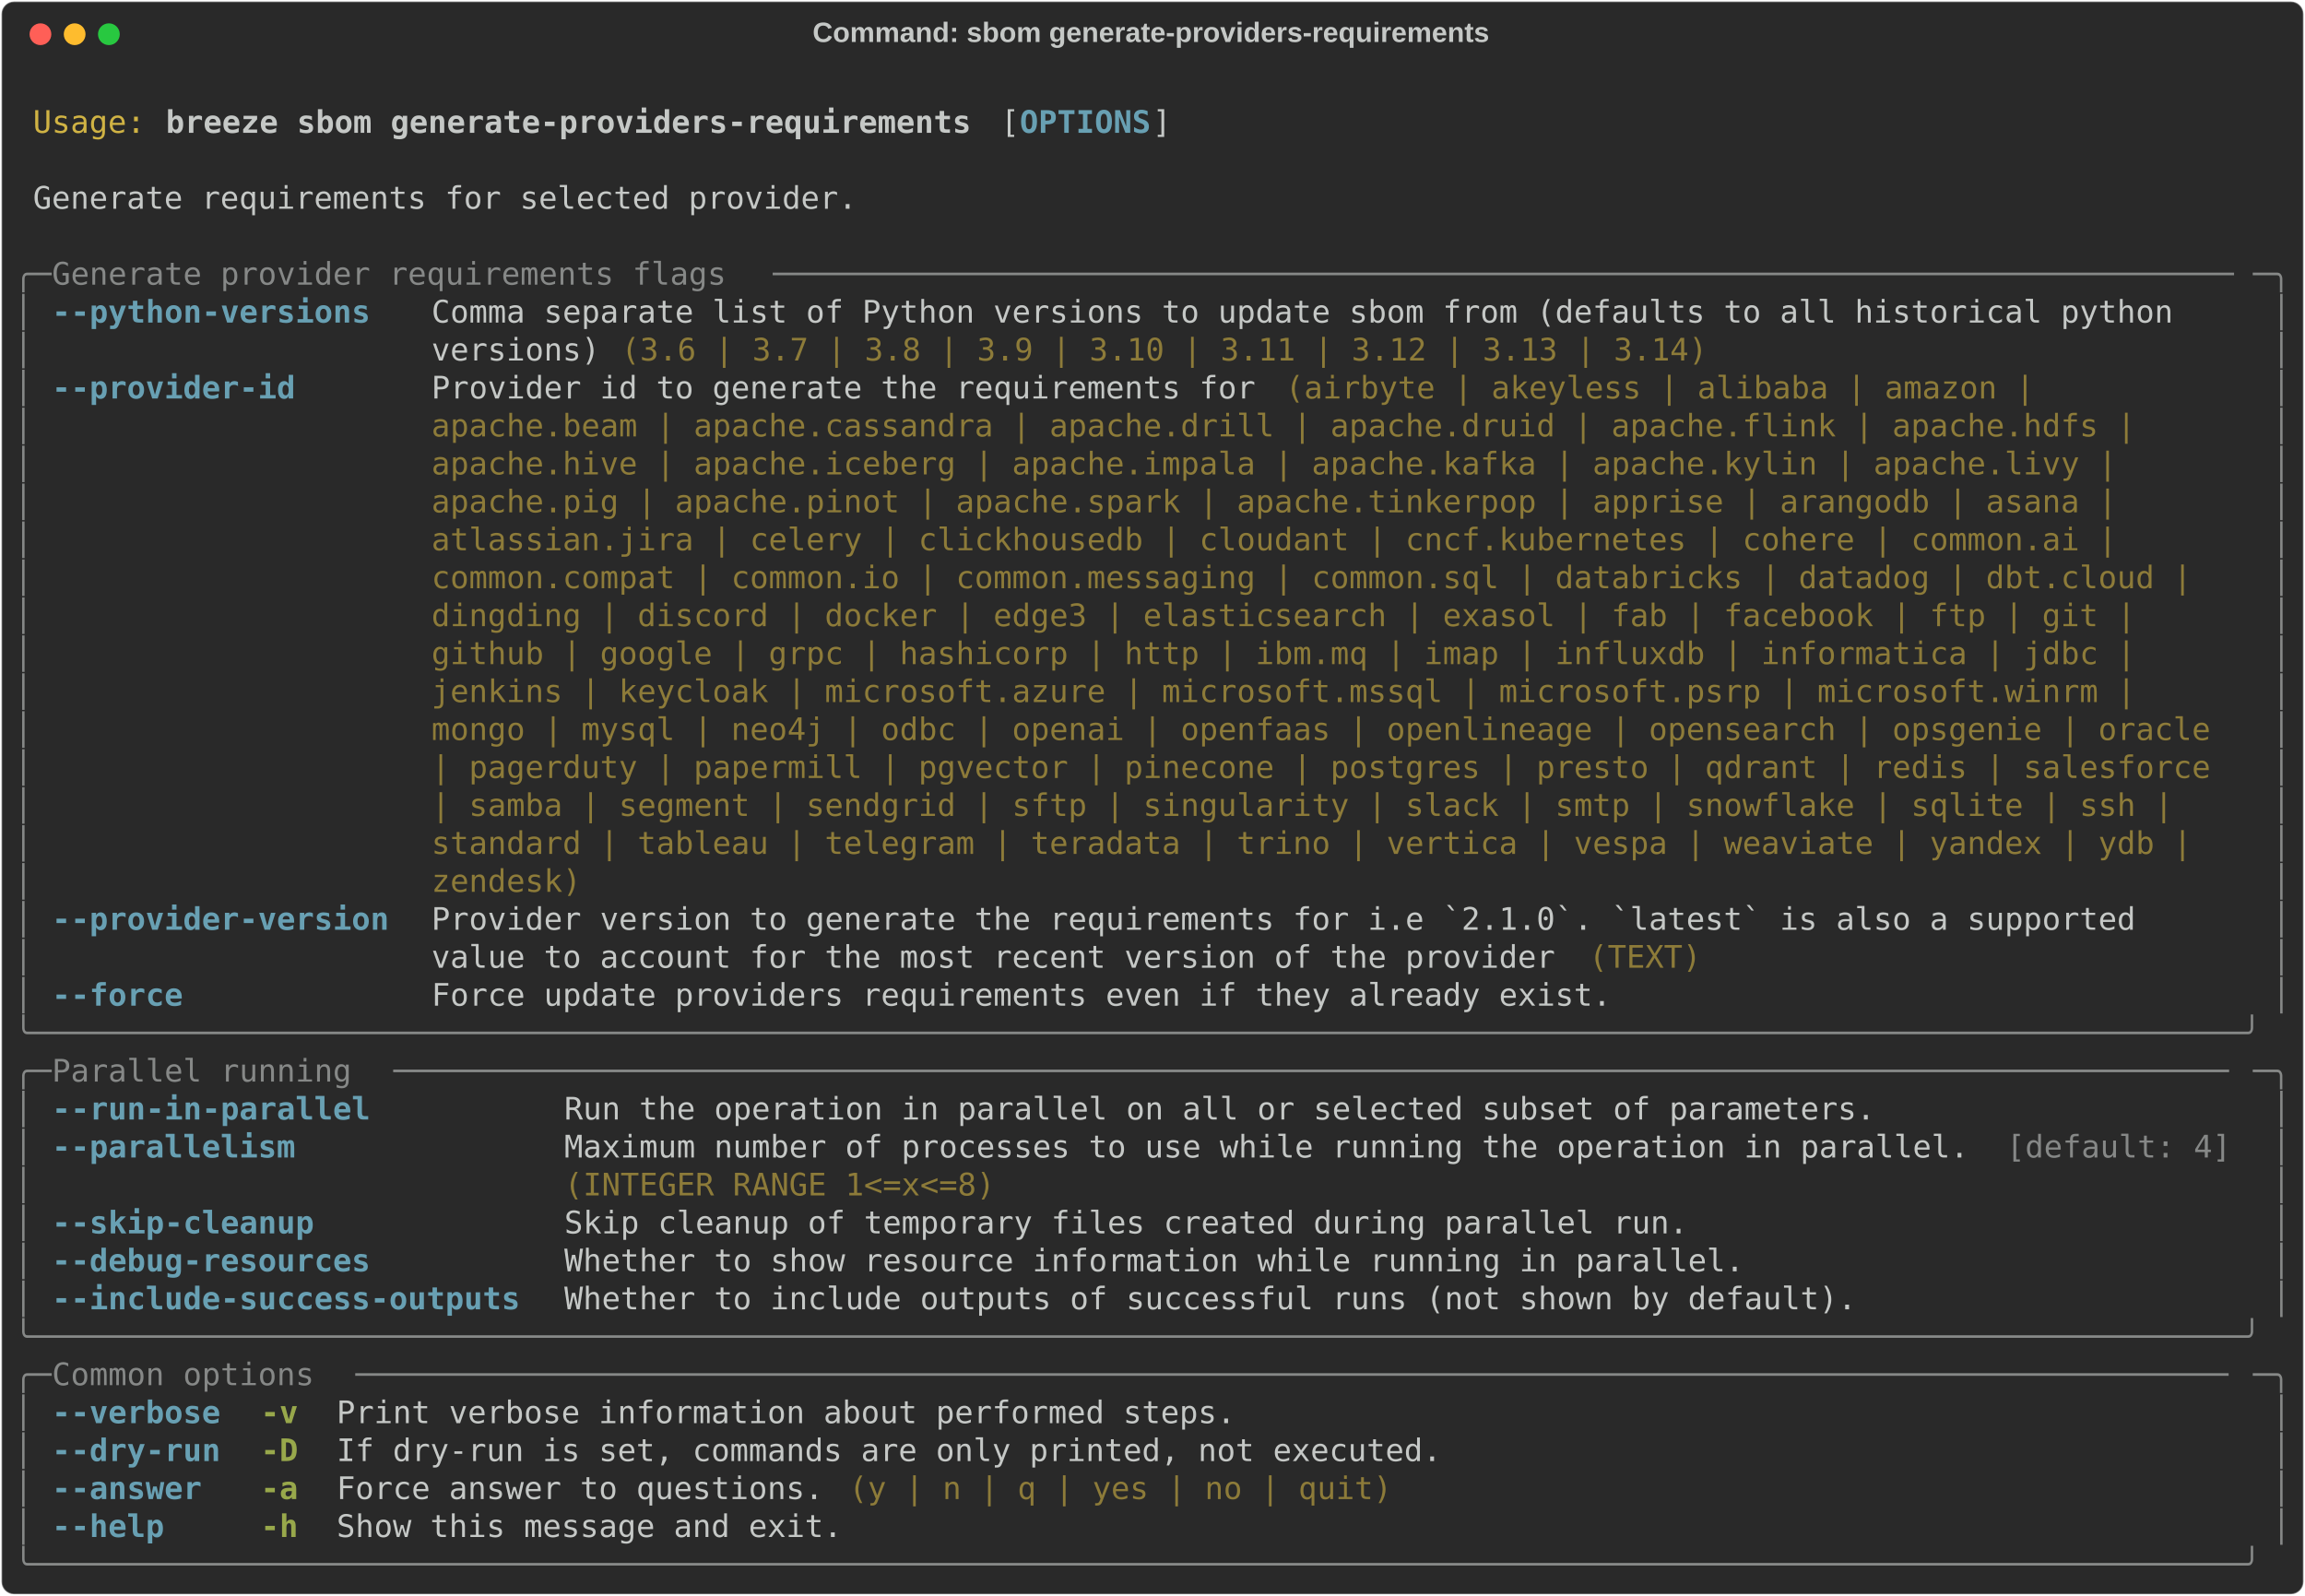
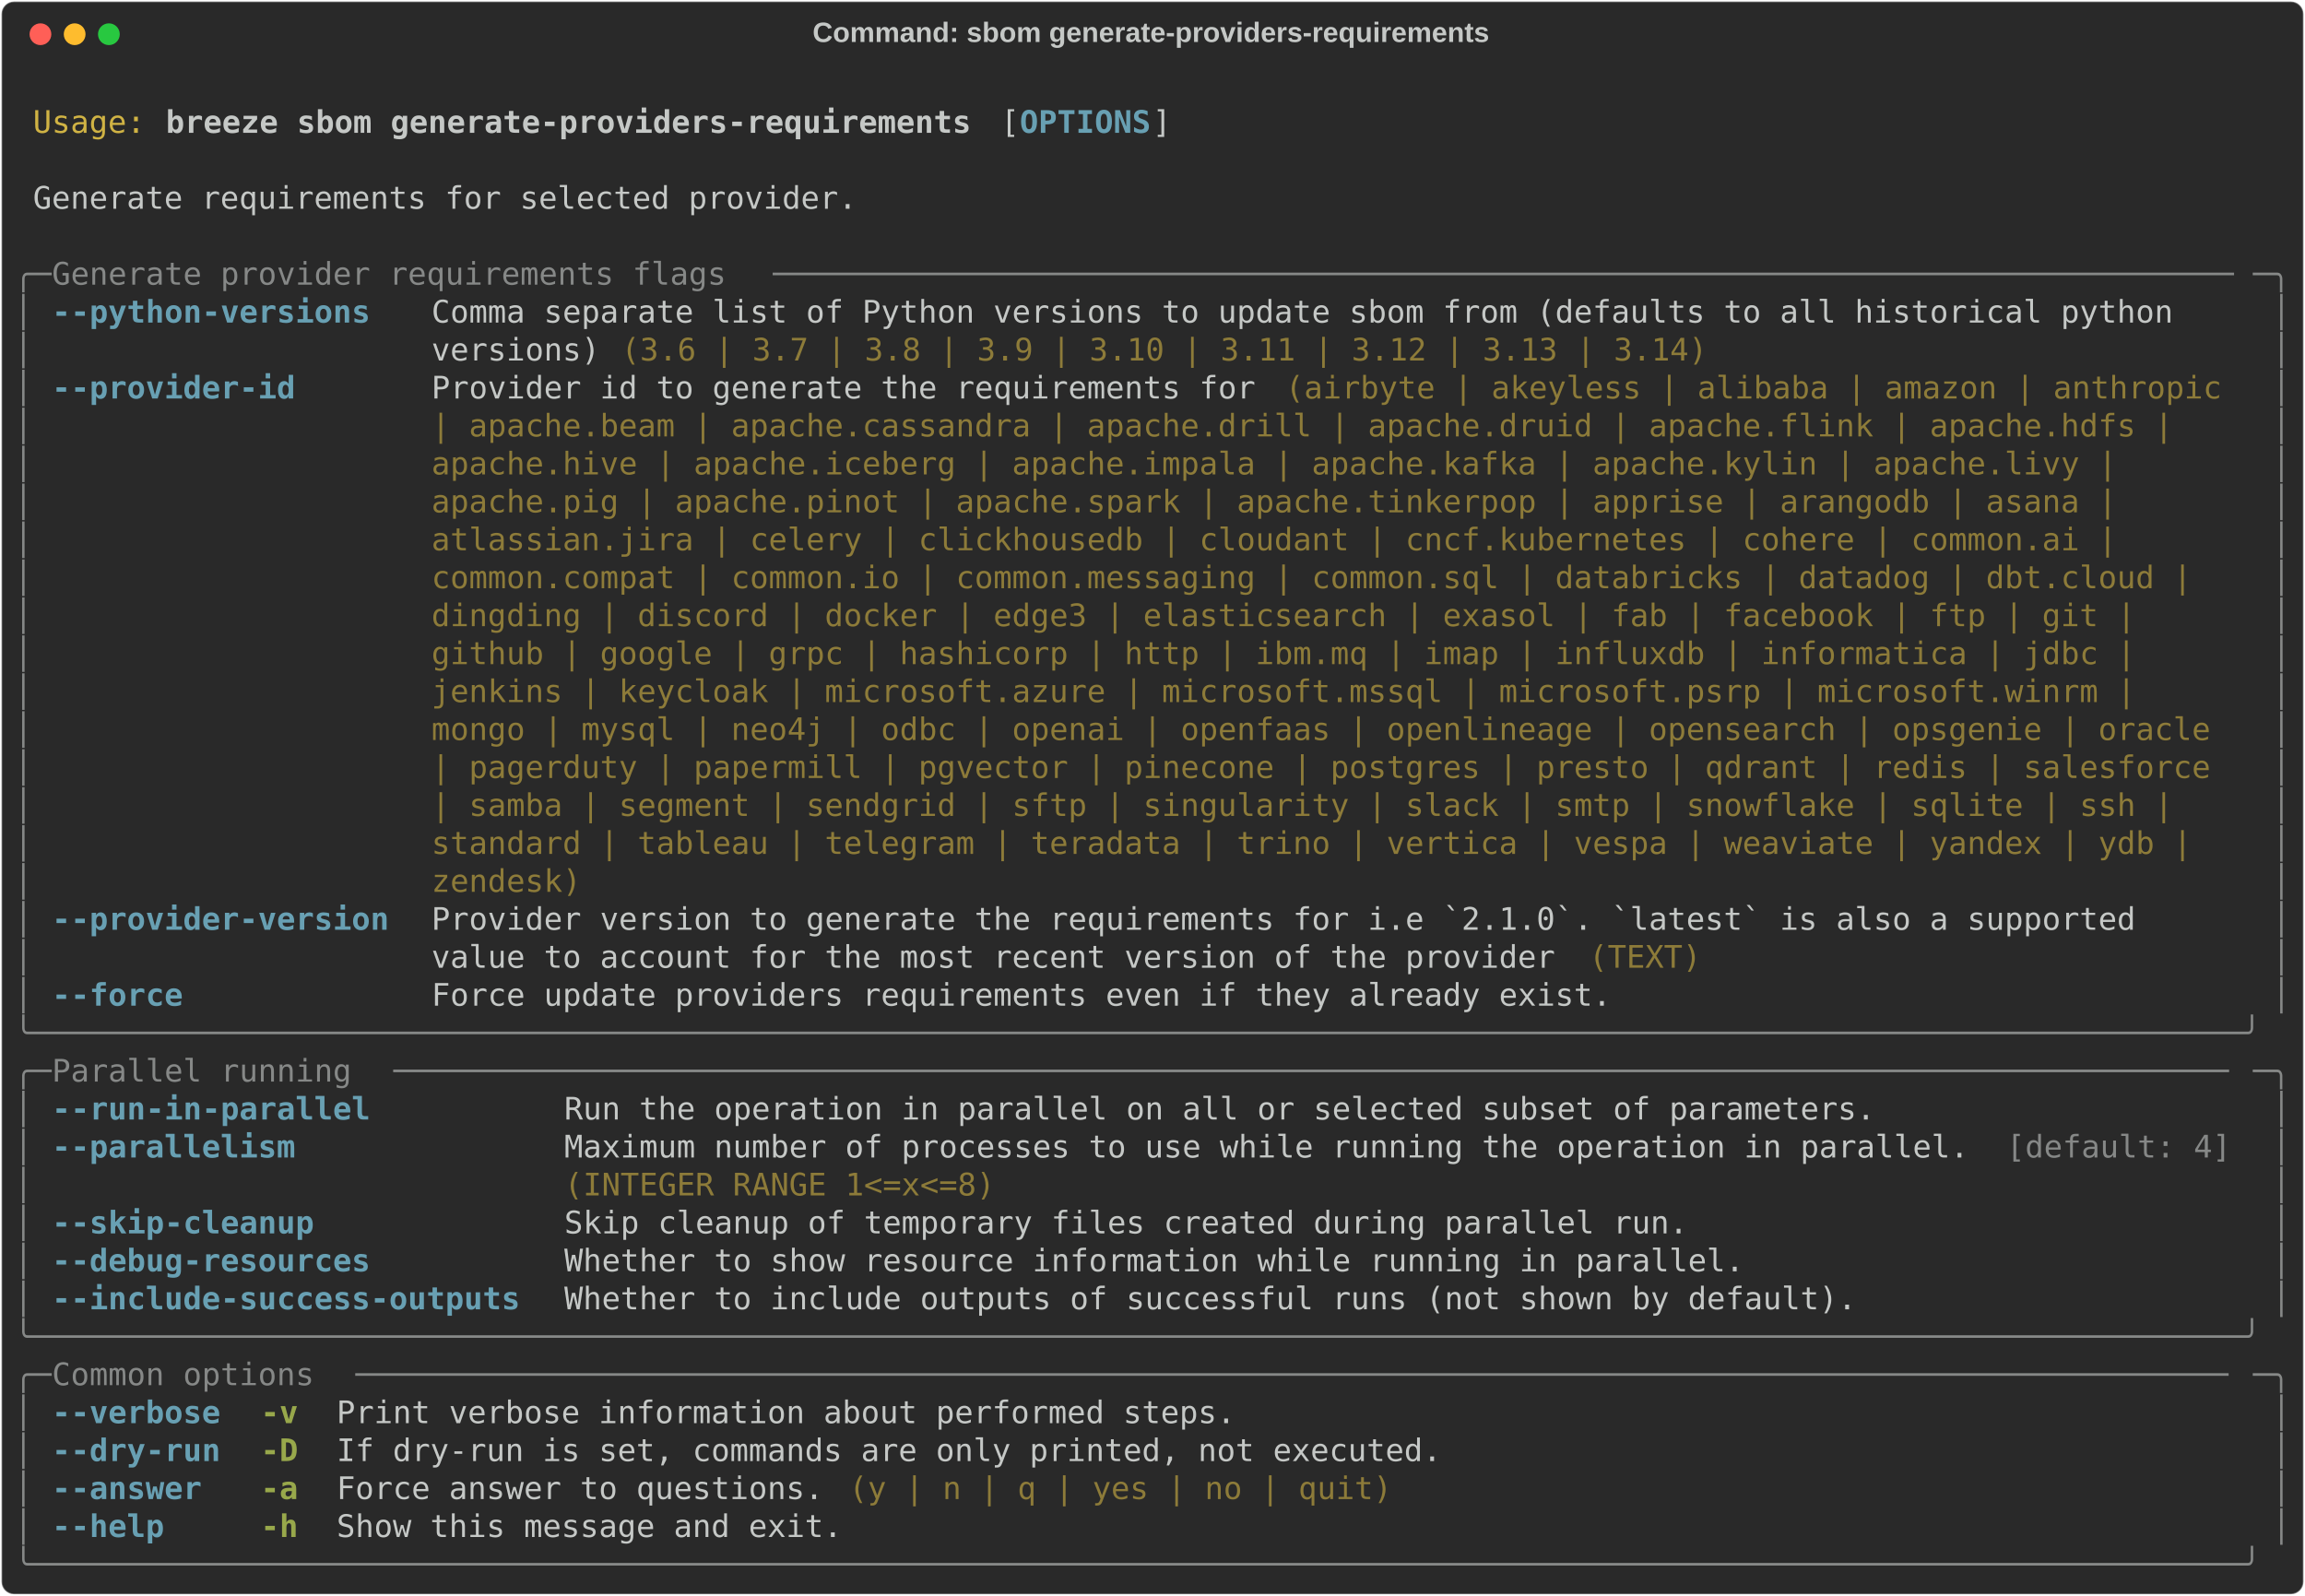
<svg xmlns="http://www.w3.org/2000/svg" class="rich-terminal" viewBox="0 0 1482 1026.0">
  <style>

    @font-face {
        font-family: "Fira Code";
        src: local("FiraCode-Regular"),
                url("https://cdnjs.cloudflare.com/ajax/libs/firacode/6.2.0/woff2/FiraCode-Regular.woff2") format("woff2"),
                url("https://cdnjs.cloudflare.com/ajax/libs/firacode/6.2.0/woff/FiraCode-Regular.woff") format("woff");
        font-style: normal;
        font-weight: 400;
    }
    @font-face {
        font-family: "Fira Code";
        src: local("FiraCode-Bold"),
                url("https://cdnjs.cloudflare.com/ajax/libs/firacode/6.2.0/woff2/FiraCode-Bold.woff2") format("woff2"),
                url("https://cdnjs.cloudflare.com/ajax/libs/firacode/6.2.0/woff/FiraCode-Bold.woff") format("woff");
        font-style: bold;
        font-weight: 700;
    }

    .breeze-sbom-generate-providers-requirements-matrix {
        font-family: Fira Code, monospace;
        font-size: 20px;
        line-height: 24.4px;
        font-variant-east-asian: full-width;
    }

    .breeze-sbom-generate-providers-requirements-title {
        font-size: 18px;
        font-weight: bold;
        font-family: arial;
    }

    .breeze-sbom-generate-providers-requirements-r1 { fill: #c5c8c6 }
.breeze-sbom-generate-providers-requirements-r2 { fill: #d0b344 }
.breeze-sbom-generate-providers-requirements-r3 { fill: #c5c8c6;font-weight: bold }
.breeze-sbom-generate-providers-requirements-r4 { fill: #68a0b3;font-weight: bold }
.breeze-sbom-generate-providers-requirements-r5 { fill: #868887 }
.breeze-sbom-generate-providers-requirements-r6 { fill: #8d7b39 }
.breeze-sbom-generate-providers-requirements-r7 { fill: #98a84b;font-weight: bold }
    </style>
  <defs>
    <clipPath id="breeze-sbom-generate-providers-requirements-clip-terminal">
      <rect x="0" y="0" width="1463.0" height="975.0" />
    </clipPath>
    <clipPath id="breeze-sbom-generate-providers-requirements-line-0">
      <rect x="0" y="1.5" width="1464" height="24.65" />
    </clipPath>
    <clipPath id="breeze-sbom-generate-providers-requirements-line-1">
      <rect x="0" y="25.9" width="1464" height="24.65" />
    </clipPath>
    <clipPath id="breeze-sbom-generate-providers-requirements-line-2">
      <rect x="0" y="50.3" width="1464" height="24.65" />
    </clipPath>
    <clipPath id="breeze-sbom-generate-providers-requirements-line-3">
      <rect x="0" y="74.7" width="1464" height="24.65" />
    </clipPath>
    <clipPath id="breeze-sbom-generate-providers-requirements-line-4">
      <rect x="0" y="99.1" width="1464" height="24.65" />
    </clipPath>
    <clipPath id="breeze-sbom-generate-providers-requirements-line-5">
      <rect x="0" y="123.5" width="1464" height="24.65" />
    </clipPath>
    <clipPath id="breeze-sbom-generate-providers-requirements-line-6">
      <rect x="0" y="147.9" width="1464" height="24.65" />
    </clipPath>
    <clipPath id="breeze-sbom-generate-providers-requirements-line-7">
      <rect x="0" y="172.3" width="1464" height="24.65" />
    </clipPath>
    <clipPath id="breeze-sbom-generate-providers-requirements-line-8">
      <rect x="0" y="196.7" width="1464" height="24.65" />
    </clipPath>
    <clipPath id="breeze-sbom-generate-providers-requirements-line-9">
      <rect x="0" y="221.1" width="1464" height="24.65" />
    </clipPath>
    <clipPath id="breeze-sbom-generate-providers-requirements-line-10">
      <rect x="0" y="245.5" width="1464" height="24.65" />
    </clipPath>
    <clipPath id="breeze-sbom-generate-providers-requirements-line-11">
      <rect x="0" y="269.9" width="1464" height="24.65" />
    </clipPath>
    <clipPath id="breeze-sbom-generate-providers-requirements-line-12">
      <rect x="0" y="294.3" width="1464" height="24.65" />
    </clipPath>
    <clipPath id="breeze-sbom-generate-providers-requirements-line-13">
      <rect x="0" y="318.7" width="1464" height="24.65" />
    </clipPath>
    <clipPath id="breeze-sbom-generate-providers-requirements-line-14">
      <rect x="0" y="343.1" width="1464" height="24.65" />
    </clipPath>
    <clipPath id="breeze-sbom-generate-providers-requirements-line-15">
      <rect x="0" y="367.5" width="1464" height="24.65" />
    </clipPath>
    <clipPath id="breeze-sbom-generate-providers-requirements-line-16">
      <rect x="0" y="391.9" width="1464" height="24.65" />
    </clipPath>
    <clipPath id="breeze-sbom-generate-providers-requirements-line-17">
      <rect x="0" y="416.3" width="1464" height="24.65" />
    </clipPath>
    <clipPath id="breeze-sbom-generate-providers-requirements-line-18">
      <rect x="0" y="440.7" width="1464" height="24.65" />
    </clipPath>
    <clipPath id="breeze-sbom-generate-providers-requirements-line-19">
      <rect x="0" y="465.1" width="1464" height="24.65" />
    </clipPath>
    <clipPath id="breeze-sbom-generate-providers-requirements-line-20">
      <rect x="0" y="489.5" width="1464" height="24.65" />
    </clipPath>
    <clipPath id="breeze-sbom-generate-providers-requirements-line-21">
      <rect x="0" y="513.9" width="1464" height="24.65" />
    </clipPath>
    <clipPath id="breeze-sbom-generate-providers-requirements-line-22">
      <rect x="0" y="538.3" width="1464" height="24.65" />
    </clipPath>
    <clipPath id="breeze-sbom-generate-providers-requirements-line-23">
      <rect x="0" y="562.7" width="1464" height="24.65" />
    </clipPath>
    <clipPath id="breeze-sbom-generate-providers-requirements-line-24">
      <rect x="0" y="587.1" width="1464" height="24.65" />
    </clipPath>
    <clipPath id="breeze-sbom-generate-providers-requirements-line-25">
      <rect x="0" y="611.5" width="1464" height="24.65" />
    </clipPath>
    <clipPath id="breeze-sbom-generate-providers-requirements-line-26">
      <rect x="0" y="635.9" width="1464" height="24.65" />
    </clipPath>
    <clipPath id="breeze-sbom-generate-providers-requirements-line-27">
      <rect x="0" y="660.3" width="1464" height="24.65" />
    </clipPath>
    <clipPath id="breeze-sbom-generate-providers-requirements-line-28">
      <rect x="0" y="684.7" width="1464" height="24.65" />
    </clipPath>
    <clipPath id="breeze-sbom-generate-providers-requirements-line-29">
      <rect x="0" y="709.1" width="1464" height="24.65" />
    </clipPath>
    <clipPath id="breeze-sbom-generate-providers-requirements-line-30">
      <rect x="0" y="733.5" width="1464" height="24.65" />
    </clipPath>
    <clipPath id="breeze-sbom-generate-providers-requirements-line-31">
      <rect x="0" y="757.9" width="1464" height="24.65" />
    </clipPath>
    <clipPath id="breeze-sbom-generate-providers-requirements-line-32">
      <rect x="0" y="782.3" width="1464" height="24.65" />
    </clipPath>
    <clipPath id="breeze-sbom-generate-providers-requirements-line-33">
      <rect x="0" y="806.7" width="1464" height="24.65" />
    </clipPath>
    <clipPath id="breeze-sbom-generate-providers-requirements-line-34">
      <rect x="0" y="831.1" width="1464" height="24.65" />
    </clipPath>
    <clipPath id="breeze-sbom-generate-providers-requirements-line-35">
      <rect x="0" y="855.5" width="1464" height="24.65" />
    </clipPath>
    <clipPath id="breeze-sbom-generate-providers-requirements-line-36">
      <rect x="0" y="879.9" width="1464" height="24.65" />
    </clipPath>
    <clipPath id="breeze-sbom-generate-providers-requirements-line-37">
      <rect x="0" y="904.3" width="1464" height="24.65" />
    </clipPath>
    <clipPath id="breeze-sbom-generate-providers-requirements-line-38">
      <rect x="0" y="928.7" width="1464" height="24.65" />
    </clipPath>
  </defs>
  <rect fill="#292929" stroke="rgba(255,255,255,0.35)" stroke-width="1" x="1" y="1" width="1480" height="1024" rx="8" />
  <text class="breeze-sbom-generate-providers-requirements-title" fill="#c5c8c6" text-anchor="middle" x="740" y="27">Command: sbom generate-providers-requirements</text>
  <g transform="translate(26,22)">
    <circle cx="0" cy="0" r="7" fill="#ff5f57" />
    <circle cx="22" cy="0" r="7" fill="#febc2e" />
    <circle cx="44" cy="0" r="7" fill="#28c840" />
  </g>
  <g transform="translate(9, 41)" clip-path="url(#breeze-sbom-generate-providers-requirements-clip-terminal)">
    <g class="breeze-sbom-generate-providers-requirements-matrix">
      <text class="breeze-sbom-generate-providers-requirements-r1" x="1464" y="20" textLength="12.2" clip-path="url(#breeze-sbom-generate-providers-requirements-line-0)">
</text>
      <text class="breeze-sbom-generate-providers-requirements-r2" x="12.2" y="44.4" textLength="73.2" clip-path="url(#breeze-sbom-generate-providers-requirements-line-1)">Usage:</text>
      <text class="breeze-sbom-generate-providers-requirements-r3" x="97.6" y="44.4" textLength="524.6" clip-path="url(#breeze-sbom-generate-providers-requirements-line-1)">breeze sbom generate-providers-requirements</text>
      <text class="breeze-sbom-generate-providers-requirements-r1" x="634.4" y="44.4" textLength="12.2" clip-path="url(#breeze-sbom-generate-providers-requirements-line-1)">[</text>
      <text class="breeze-sbom-generate-providers-requirements-r4" x="646.6" y="44.4" textLength="85.4" clip-path="url(#breeze-sbom-generate-providers-requirements-line-1)">OPTIONS</text>
      <text class="breeze-sbom-generate-providers-requirements-r1" x="732" y="44.4" textLength="12.2" clip-path="url(#breeze-sbom-generate-providers-requirements-line-1)">]</text>
      <text class="breeze-sbom-generate-providers-requirements-r1" x="1464" y="44.4" textLength="12.2" clip-path="url(#breeze-sbom-generate-providers-requirements-line-1)">
</text>
      <text class="breeze-sbom-generate-providers-requirements-r1" x="1464" y="68.8" textLength="12.2" clip-path="url(#breeze-sbom-generate-providers-requirements-line-2)">
</text>
      <text class="breeze-sbom-generate-providers-requirements-r1" x="12.2" y="93.2" textLength="536.8" clip-path="url(#breeze-sbom-generate-providers-requirements-line-3)">Generate requirements for selected provider.</text>
      <text class="breeze-sbom-generate-providers-requirements-r1" x="1464" y="93.2" textLength="12.2" clip-path="url(#breeze-sbom-generate-providers-requirements-line-3)">
</text>
      <text class="breeze-sbom-generate-providers-requirements-r1" x="1464" y="117.6" textLength="12.2" clip-path="url(#breeze-sbom-generate-providers-requirements-line-4)">
</text>
      <text class="breeze-sbom-generate-providers-requirements-r5" x="0" y="142" textLength="24.4" clip-path="url(#breeze-sbom-generate-providers-requirements-line-5)">╭─</text>
      <text class="breeze-sbom-generate-providers-requirements-r5" x="24.4" y="142" textLength="463.6" clip-path="url(#breeze-sbom-generate-providers-requirements-line-5)"> Generate provider requirements flags </text>
      <text class="breeze-sbom-generate-providers-requirements-r5" x="488" y="142" textLength="951.6" clip-path="url(#breeze-sbom-generate-providers-requirements-line-5)">──────────────────────────────────────────────────────────────────────────────</text>
      <text class="breeze-sbom-generate-providers-requirements-r5" x="1439.6" y="142" textLength="24.4" clip-path="url(#breeze-sbom-generate-providers-requirements-line-5)">─╮</text>
      <text class="breeze-sbom-generate-providers-requirements-r1" x="1464" y="142" textLength="12.2" clip-path="url(#breeze-sbom-generate-providers-requirements-line-5)">
</text>
      <text class="breeze-sbom-generate-providers-requirements-r5" x="0" y="166.4" textLength="12.2" clip-path="url(#breeze-sbom-generate-providers-requirements-line-6)">│</text>
      <text class="breeze-sbom-generate-providers-requirements-r4" x="24.4" y="166.4" textLength="219.6" clip-path="url(#breeze-sbom-generate-providers-requirements-line-6)">--python-versions </text>
      <text class="breeze-sbom-generate-providers-requirements-r1" x="268.4" y="166.4" textLength="1171.2" clip-path="url(#breeze-sbom-generate-providers-requirements-line-6)">Comma separate list of Python versions to update sbom from (defaults to all historical python   </text>
      <text class="breeze-sbom-generate-providers-requirements-r5" x="1451.8" y="166.4" textLength="12.2" clip-path="url(#breeze-sbom-generate-providers-requirements-line-6)">│</text>
      <text class="breeze-sbom-generate-providers-requirements-r1" x="1464" y="166.4" textLength="12.2" clip-path="url(#breeze-sbom-generate-providers-requirements-line-6)">
</text>
      <text class="breeze-sbom-generate-providers-requirements-r5" x="0" y="190.8" textLength="12.2" clip-path="url(#breeze-sbom-generate-providers-requirements-line-7)">│</text>
      <text class="breeze-sbom-generate-providers-requirements-r1" x="268.4" y="190.8" textLength="122" clip-path="url(#breeze-sbom-generate-providers-requirements-line-7)">versions) </text>
      <text class="breeze-sbom-generate-providers-requirements-r6" x="390.4" y="190.8" textLength="707.6" clip-path="url(#breeze-sbom-generate-providers-requirements-line-7)">(3.6 | 3.7 | 3.8 | 3.9 | 3.10 | 3.11 | 3.12 | 3.13 | 3.14)</text>
      <text class="breeze-sbom-generate-providers-requirements-r5" x="1451.8" y="190.8" textLength="12.2" clip-path="url(#breeze-sbom-generate-providers-requirements-line-7)">│</text>
      <text class="breeze-sbom-generate-providers-requirements-r1" x="1464" y="190.8" textLength="12.2" clip-path="url(#breeze-sbom-generate-providers-requirements-line-7)">
</text>
      <text class="breeze-sbom-generate-providers-requirements-r5" x="0" y="215.2" textLength="12.2" clip-path="url(#breeze-sbom-generate-providers-requirements-line-8)">│</text>
      <text class="breeze-sbom-generate-providers-requirements-r4" x="24.4" y="215.2" textLength="219.6" clip-path="url(#breeze-sbom-generate-providers-requirements-line-8)">--provider-id     </text>
      <text class="breeze-sbom-generate-providers-requirements-r1" x="268.4" y="215.2" textLength="549" clip-path="url(#breeze-sbom-generate-providers-requirements-line-8)">Provider id to generate the requirements for </text>
-       <text class="breeze-sbom-generate-providers-requirements-r6" x="817.4" y="215.2" textLength="500.2" clip-path="url(#breeze-sbom-generate-providers-requirements-line-8)">(airbyte | akeyless | alibaba | amazon | </text>
+       <text class="breeze-sbom-generate-providers-requirements-r6" x="817.4" y="215.2" textLength="622.2" clip-path="url(#breeze-sbom-generate-providers-requirements-line-8)">(airbyte | akeyless | alibaba | amazon | anthropic </text>
      <text class="breeze-sbom-generate-providers-requirements-r5" x="1451.8" y="215.2" textLength="12.2" clip-path="url(#breeze-sbom-generate-providers-requirements-line-8)">│</text>
      <text class="breeze-sbom-generate-providers-requirements-r1" x="1464" y="215.2" textLength="12.2" clip-path="url(#breeze-sbom-generate-providers-requirements-line-8)">
</text>
      <text class="breeze-sbom-generate-providers-requirements-r5" x="0" y="239.6" textLength="12.2" clip-path="url(#breeze-sbom-generate-providers-requirements-line-9)">│</text>
-       <text class="breeze-sbom-generate-providers-requirements-r6" x="268.4" y="239.6" textLength="1122.4" clip-path="url(#breeze-sbom-generate-providers-requirements-line-9)">apache.beam | apache.cassandra | apache.drill | apache.druid | apache.flink | apache.hdfs | </text>
+       <text class="breeze-sbom-generate-providers-requirements-r6" x="268.4" y="239.6" textLength="1146.8" clip-path="url(#breeze-sbom-generate-providers-requirements-line-9)">| apache.beam | apache.cassandra | apache.drill | apache.druid | apache.flink | apache.hdfs | </text>
      <text class="breeze-sbom-generate-providers-requirements-r5" x="1451.8" y="239.6" textLength="12.2" clip-path="url(#breeze-sbom-generate-providers-requirements-line-9)">│</text>
      <text class="breeze-sbom-generate-providers-requirements-r1" x="1464" y="239.6" textLength="12.2" clip-path="url(#breeze-sbom-generate-providers-requirements-line-9)">
</text>
      <text class="breeze-sbom-generate-providers-requirements-r5" x="0" y="264" textLength="12.2" clip-path="url(#breeze-sbom-generate-providers-requirements-line-10)">│</text>
      <text class="breeze-sbom-generate-providers-requirements-r6" x="268.4" y="264" textLength="1110.2" clip-path="url(#breeze-sbom-generate-providers-requirements-line-10)">apache.hive | apache.iceberg | apache.impala | apache.kafka | apache.kylin | apache.livy | </text>
      <text class="breeze-sbom-generate-providers-requirements-r5" x="1451.8" y="264" textLength="12.2" clip-path="url(#breeze-sbom-generate-providers-requirements-line-10)">│</text>
      <text class="breeze-sbom-generate-providers-requirements-r1" x="1464" y="264" textLength="12.2" clip-path="url(#breeze-sbom-generate-providers-requirements-line-10)">
</text>
      <text class="breeze-sbom-generate-providers-requirements-r5" x="0" y="288.4" textLength="12.2" clip-path="url(#breeze-sbom-generate-providers-requirements-line-11)">│</text>
      <text class="breeze-sbom-generate-providers-requirements-r6" x="268.4" y="288.4" textLength="1110.2" clip-path="url(#breeze-sbom-generate-providers-requirements-line-11)">apache.pig | apache.pinot | apache.spark | apache.tinkerpop | apprise | arangodb | asana | </text>
      <text class="breeze-sbom-generate-providers-requirements-r5" x="1451.8" y="288.4" textLength="12.2" clip-path="url(#breeze-sbom-generate-providers-requirements-line-11)">│</text>
      <text class="breeze-sbom-generate-providers-requirements-r1" x="1464" y="288.4" textLength="12.2" clip-path="url(#breeze-sbom-generate-providers-requirements-line-11)">
</text>
      <text class="breeze-sbom-generate-providers-requirements-r5" x="0" y="312.8" textLength="12.2" clip-path="url(#breeze-sbom-generate-providers-requirements-line-12)">│</text>
      <text class="breeze-sbom-generate-providers-requirements-r6" x="268.4" y="312.8" textLength="1110.2" clip-path="url(#breeze-sbom-generate-providers-requirements-line-12)">atlassian.jira | celery | clickhousedb | cloudant | cncf.kubernetes | cohere | common.ai | </text>
      <text class="breeze-sbom-generate-providers-requirements-r5" x="1451.8" y="312.8" textLength="12.2" clip-path="url(#breeze-sbom-generate-providers-requirements-line-12)">│</text>
      <text class="breeze-sbom-generate-providers-requirements-r1" x="1464" y="312.8" textLength="12.2" clip-path="url(#breeze-sbom-generate-providers-requirements-line-12)">
</text>
      <text class="breeze-sbom-generate-providers-requirements-r5" x="0" y="337.2" textLength="12.2" clip-path="url(#breeze-sbom-generate-providers-requirements-line-13)">│</text>
      <text class="breeze-sbom-generate-providers-requirements-r6" x="268.4" y="337.2" textLength="1159" clip-path="url(#breeze-sbom-generate-providers-requirements-line-13)">common.compat | common.io | common.messaging | common.sql | databricks | datadog | dbt.cloud | </text>
      <text class="breeze-sbom-generate-providers-requirements-r5" x="1451.8" y="337.2" textLength="12.2" clip-path="url(#breeze-sbom-generate-providers-requirements-line-13)">│</text>
      <text class="breeze-sbom-generate-providers-requirements-r1" x="1464" y="337.2" textLength="12.2" clip-path="url(#breeze-sbom-generate-providers-requirements-line-13)">
</text>
      <text class="breeze-sbom-generate-providers-requirements-r5" x="0" y="361.6" textLength="12.2" clip-path="url(#breeze-sbom-generate-providers-requirements-line-14)">│</text>
      <text class="breeze-sbom-generate-providers-requirements-r6" x="268.4" y="361.6" textLength="1122.4" clip-path="url(#breeze-sbom-generate-providers-requirements-line-14)">dingding | discord | docker | edge3 | elasticsearch | exasol | fab | facebook | ftp | git | </text>
      <text class="breeze-sbom-generate-providers-requirements-r5" x="1451.8" y="361.6" textLength="12.2" clip-path="url(#breeze-sbom-generate-providers-requirements-line-14)">│</text>
      <text class="breeze-sbom-generate-providers-requirements-r1" x="1464" y="361.6" textLength="12.2" clip-path="url(#breeze-sbom-generate-providers-requirements-line-14)">
</text>
      <text class="breeze-sbom-generate-providers-requirements-r5" x="0" y="386" textLength="12.2" clip-path="url(#breeze-sbom-generate-providers-requirements-line-15)">│</text>
      <text class="breeze-sbom-generate-providers-requirements-r6" x="268.4" y="386" textLength="1122.4" clip-path="url(#breeze-sbom-generate-providers-requirements-line-15)">github | google | grpc | hashicorp | http | ibm.mq | imap | influxdb | informatica | jdbc | </text>
      <text class="breeze-sbom-generate-providers-requirements-r5" x="1451.8" y="386" textLength="12.2" clip-path="url(#breeze-sbom-generate-providers-requirements-line-15)">│</text>
      <text class="breeze-sbom-generate-providers-requirements-r1" x="1464" y="386" textLength="12.2" clip-path="url(#breeze-sbom-generate-providers-requirements-line-15)">
</text>
      <text class="breeze-sbom-generate-providers-requirements-r5" x="0" y="410.4" textLength="12.2" clip-path="url(#breeze-sbom-generate-providers-requirements-line-16)">│</text>
      <text class="breeze-sbom-generate-providers-requirements-r6" x="268.4" y="410.4" textLength="1122.4" clip-path="url(#breeze-sbom-generate-providers-requirements-line-16)">jenkins | keycloak | microsoft.azure | microsoft.mssql | microsoft.psrp | microsoft.winrm | </text>
      <text class="breeze-sbom-generate-providers-requirements-r5" x="1451.8" y="410.4" textLength="12.2" clip-path="url(#breeze-sbom-generate-providers-requirements-line-16)">│</text>
      <text class="breeze-sbom-generate-providers-requirements-r1" x="1464" y="410.4" textLength="12.2" clip-path="url(#breeze-sbom-generate-providers-requirements-line-16)">
</text>
      <text class="breeze-sbom-generate-providers-requirements-r5" x="0" y="434.8" textLength="12.2" clip-path="url(#breeze-sbom-generate-providers-requirements-line-17)">│</text>
      <text class="breeze-sbom-generate-providers-requirements-r6" x="268.4" y="434.8" textLength="1171.2" clip-path="url(#breeze-sbom-generate-providers-requirements-line-17)">mongo | mysql | neo4j | odbc | openai | openfaas | openlineage | opensearch | opsgenie | oracle </text>
      <text class="breeze-sbom-generate-providers-requirements-r5" x="1451.8" y="434.8" textLength="12.2" clip-path="url(#breeze-sbom-generate-providers-requirements-line-17)">│</text>
      <text class="breeze-sbom-generate-providers-requirements-r1" x="1464" y="434.8" textLength="12.2" clip-path="url(#breeze-sbom-generate-providers-requirements-line-17)">
</text>
      <text class="breeze-sbom-generate-providers-requirements-r5" x="0" y="459.2" textLength="12.2" clip-path="url(#breeze-sbom-generate-providers-requirements-line-18)">│</text>
      <text class="breeze-sbom-generate-providers-requirements-r6" x="268.4" y="459.2" textLength="1171.2" clip-path="url(#breeze-sbom-generate-providers-requirements-line-18)">| pagerduty | papermill | pgvector | pinecone | postgres | presto | qdrant | redis | salesforce </text>
      <text class="breeze-sbom-generate-providers-requirements-r5" x="1451.8" y="459.2" textLength="12.2" clip-path="url(#breeze-sbom-generate-providers-requirements-line-18)">│</text>
      <text class="breeze-sbom-generate-providers-requirements-r1" x="1464" y="459.2" textLength="12.2" clip-path="url(#breeze-sbom-generate-providers-requirements-line-18)">
</text>
      <text class="breeze-sbom-generate-providers-requirements-r5" x="0" y="483.6" textLength="12.2" clip-path="url(#breeze-sbom-generate-providers-requirements-line-19)">│</text>
      <text class="breeze-sbom-generate-providers-requirements-r6" x="268.4" y="483.6" textLength="1146.8" clip-path="url(#breeze-sbom-generate-providers-requirements-line-19)">| samba | segment | sendgrid | sftp | singularity | slack | smtp | snowflake | sqlite | ssh | </text>
      <text class="breeze-sbom-generate-providers-requirements-r5" x="1451.8" y="483.6" textLength="12.2" clip-path="url(#breeze-sbom-generate-providers-requirements-line-19)">│</text>
      <text class="breeze-sbom-generate-providers-requirements-r1" x="1464" y="483.6" textLength="12.2" clip-path="url(#breeze-sbom-generate-providers-requirements-line-19)">
</text>
      <text class="breeze-sbom-generate-providers-requirements-r5" x="0" y="508" textLength="12.2" clip-path="url(#breeze-sbom-generate-providers-requirements-line-20)">│</text>
      <text class="breeze-sbom-generate-providers-requirements-r6" x="268.4" y="508" textLength="1159" clip-path="url(#breeze-sbom-generate-providers-requirements-line-20)">standard | tableau | telegram | teradata | trino | vertica | vespa | weaviate | yandex | ydb | </text>
      <text class="breeze-sbom-generate-providers-requirements-r5" x="1451.8" y="508" textLength="12.2" clip-path="url(#breeze-sbom-generate-providers-requirements-line-20)">│</text>
      <text class="breeze-sbom-generate-providers-requirements-r1" x="1464" y="508" textLength="12.2" clip-path="url(#breeze-sbom-generate-providers-requirements-line-20)">
</text>
      <text class="breeze-sbom-generate-providers-requirements-r5" x="0" y="532.4" textLength="12.2" clip-path="url(#breeze-sbom-generate-providers-requirements-line-21)">│</text>
      <text class="breeze-sbom-generate-providers-requirements-r6" x="268.4" y="532.4" textLength="97.6" clip-path="url(#breeze-sbom-generate-providers-requirements-line-21)">zendesk)</text>
      <text class="breeze-sbom-generate-providers-requirements-r5" x="1451.8" y="532.4" textLength="12.2" clip-path="url(#breeze-sbom-generate-providers-requirements-line-21)">│</text>
      <text class="breeze-sbom-generate-providers-requirements-r1" x="1464" y="532.4" textLength="12.2" clip-path="url(#breeze-sbom-generate-providers-requirements-line-21)">
</text>
      <text class="breeze-sbom-generate-providers-requirements-r5" x="0" y="556.8" textLength="12.2" clip-path="url(#breeze-sbom-generate-providers-requirements-line-22)">│</text>
      <text class="breeze-sbom-generate-providers-requirements-r4" x="24.4" y="556.8" textLength="219.6" clip-path="url(#breeze-sbom-generate-providers-requirements-line-22)">--provider-version</text>
      <text class="breeze-sbom-generate-providers-requirements-r1" x="268.4" y="556.8" textLength="1171.2" clip-path="url(#breeze-sbom-generate-providers-requirements-line-22)">Provider version to generate the requirements for i.e `2.1.0`. `latest` is also a supported     </text>
      <text class="breeze-sbom-generate-providers-requirements-r5" x="1451.8" y="556.8" textLength="12.2" clip-path="url(#breeze-sbom-generate-providers-requirements-line-22)">│</text>
      <text class="breeze-sbom-generate-providers-requirements-r1" x="1464" y="556.8" textLength="12.2" clip-path="url(#breeze-sbom-generate-providers-requirements-line-22)">
</text>
      <text class="breeze-sbom-generate-providers-requirements-r5" x="0" y="581.2" textLength="12.2" clip-path="url(#breeze-sbom-generate-providers-requirements-line-23)">│</text>
      <text class="breeze-sbom-generate-providers-requirements-r1" x="268.4" y="581.2" textLength="744.2" clip-path="url(#breeze-sbom-generate-providers-requirements-line-23)">value to account for the most recent version of the provider </text>
      <text class="breeze-sbom-generate-providers-requirements-r6" x="1012.6" y="581.2" textLength="73.2" clip-path="url(#breeze-sbom-generate-providers-requirements-line-23)">(TEXT)</text>
      <text class="breeze-sbom-generate-providers-requirements-r5" x="1451.8" y="581.2" textLength="12.2" clip-path="url(#breeze-sbom-generate-providers-requirements-line-23)">│</text>
      <text class="breeze-sbom-generate-providers-requirements-r1" x="1464" y="581.2" textLength="12.2" clip-path="url(#breeze-sbom-generate-providers-requirements-line-23)">
</text>
      <text class="breeze-sbom-generate-providers-requirements-r5" x="0" y="605.6" textLength="12.2" clip-path="url(#breeze-sbom-generate-providers-requirements-line-24)">│</text>
      <text class="breeze-sbom-generate-providers-requirements-r4" x="24.4" y="605.6" textLength="219.6" clip-path="url(#breeze-sbom-generate-providers-requirements-line-24)">--force           </text>
      <text class="breeze-sbom-generate-providers-requirements-r1" x="268.4" y="605.6" textLength="768.6" clip-path="url(#breeze-sbom-generate-providers-requirements-line-24)">Force update providers requirements even if they already exist.</text>
      <text class="breeze-sbom-generate-providers-requirements-r5" x="1451.8" y="605.6" textLength="12.2" clip-path="url(#breeze-sbom-generate-providers-requirements-line-24)">│</text>
      <text class="breeze-sbom-generate-providers-requirements-r1" x="1464" y="605.6" textLength="12.2" clip-path="url(#breeze-sbom-generate-providers-requirements-line-24)">
</text>
      <text class="breeze-sbom-generate-providers-requirements-r5" x="0" y="630" textLength="1464" clip-path="url(#breeze-sbom-generate-providers-requirements-line-25)">╰──────────────────────────────────────────────────────────────────────────────────────────────────────────────────────╯</text>
      <text class="breeze-sbom-generate-providers-requirements-r1" x="1464" y="630" textLength="12.2" clip-path="url(#breeze-sbom-generate-providers-requirements-line-25)">
</text>
      <text class="breeze-sbom-generate-providers-requirements-r5" x="0" y="654.4" textLength="24.4" clip-path="url(#breeze-sbom-generate-providers-requirements-line-26)">╭─</text>
      <text class="breeze-sbom-generate-providers-requirements-r5" x="24.4" y="654.4" textLength="219.6" clip-path="url(#breeze-sbom-generate-providers-requirements-line-26)"> Parallel running </text>
      <text class="breeze-sbom-generate-providers-requirements-r5" x="244" y="654.4" textLength="1195.6" clip-path="url(#breeze-sbom-generate-providers-requirements-line-26)">──────────────────────────────────────────────────────────────────────────────────────────────────</text>
      <text class="breeze-sbom-generate-providers-requirements-r5" x="1439.6" y="654.4" textLength="24.4" clip-path="url(#breeze-sbom-generate-providers-requirements-line-26)">─╮</text>
      <text class="breeze-sbom-generate-providers-requirements-r1" x="1464" y="654.4" textLength="12.2" clip-path="url(#breeze-sbom-generate-providers-requirements-line-26)">
</text>
      <text class="breeze-sbom-generate-providers-requirements-r5" x="0" y="678.8" textLength="12.2" clip-path="url(#breeze-sbom-generate-providers-requirements-line-27)">│</text>
      <text class="breeze-sbom-generate-providers-requirements-r4" x="24.4" y="678.8" textLength="305" clip-path="url(#breeze-sbom-generate-providers-requirements-line-27)">--run-in-parallel        </text>
      <text class="breeze-sbom-generate-providers-requirements-r1" x="353.8" y="678.8" textLength="854" clip-path="url(#breeze-sbom-generate-providers-requirements-line-27)">Run the operation in parallel on all or selected subset of parameters.</text>
      <text class="breeze-sbom-generate-providers-requirements-r5" x="1451.8" y="678.8" textLength="12.2" clip-path="url(#breeze-sbom-generate-providers-requirements-line-27)">│</text>
      <text class="breeze-sbom-generate-providers-requirements-r1" x="1464" y="678.8" textLength="12.2" clip-path="url(#breeze-sbom-generate-providers-requirements-line-27)">
</text>
      <text class="breeze-sbom-generate-providers-requirements-r5" x="0" y="703.2" textLength="12.2" clip-path="url(#breeze-sbom-generate-providers-requirements-line-28)">│</text>
      <text class="breeze-sbom-generate-providers-requirements-r4" x="24.4" y="703.2" textLength="305" clip-path="url(#breeze-sbom-generate-providers-requirements-line-28)">--parallelism            </text>
      <text class="breeze-sbom-generate-providers-requirements-r1" x="353.8" y="703.2" textLength="927.2" clip-path="url(#breeze-sbom-generate-providers-requirements-line-28)">Maximum number of processes to use while running the operation in parallel. </text>
      <text class="breeze-sbom-generate-providers-requirements-r5" x="1281" y="703.2" textLength="146.4" clip-path="url(#breeze-sbom-generate-providers-requirements-line-28)">[default: 4]</text>
      <text class="breeze-sbom-generate-providers-requirements-r5" x="1451.8" y="703.2" textLength="12.2" clip-path="url(#breeze-sbom-generate-providers-requirements-line-28)">│</text>
      <text class="breeze-sbom-generate-providers-requirements-r1" x="1464" y="703.2" textLength="12.2" clip-path="url(#breeze-sbom-generate-providers-requirements-line-28)">
</text>
      <text class="breeze-sbom-generate-providers-requirements-r5" x="0" y="727.6" textLength="12.2" clip-path="url(#breeze-sbom-generate-providers-requirements-line-29)">│</text>
      <text class="breeze-sbom-generate-providers-requirements-r6" x="353.8" y="727.6" textLength="280.6" clip-path="url(#breeze-sbom-generate-providers-requirements-line-29)">(INTEGER RANGE 1&lt;=x&lt;=8)</text>
      <text class="breeze-sbom-generate-providers-requirements-r5" x="1451.8" y="727.6" textLength="12.2" clip-path="url(#breeze-sbom-generate-providers-requirements-line-29)">│</text>
      <text class="breeze-sbom-generate-providers-requirements-r1" x="1464" y="727.6" textLength="12.2" clip-path="url(#breeze-sbom-generate-providers-requirements-line-29)">
</text>
      <text class="breeze-sbom-generate-providers-requirements-r5" x="0" y="752" textLength="12.2" clip-path="url(#breeze-sbom-generate-providers-requirements-line-30)">│</text>
      <text class="breeze-sbom-generate-providers-requirements-r4" x="24.4" y="752" textLength="305" clip-path="url(#breeze-sbom-generate-providers-requirements-line-30)">--skip-cleanup           </text>
      <text class="breeze-sbom-generate-providers-requirements-r1" x="353.8" y="752" textLength="732" clip-path="url(#breeze-sbom-generate-providers-requirements-line-30)">Skip cleanup of temporary files created during parallel run.</text>
      <text class="breeze-sbom-generate-providers-requirements-r5" x="1451.8" y="752" textLength="12.2" clip-path="url(#breeze-sbom-generate-providers-requirements-line-30)">│</text>
      <text class="breeze-sbom-generate-providers-requirements-r1" x="1464" y="752" textLength="12.2" clip-path="url(#breeze-sbom-generate-providers-requirements-line-30)">
</text>
      <text class="breeze-sbom-generate-providers-requirements-r5" x="0" y="776.4" textLength="12.2" clip-path="url(#breeze-sbom-generate-providers-requirements-line-31)">│</text>
      <text class="breeze-sbom-generate-providers-requirements-r4" x="24.4" y="776.4" textLength="305" clip-path="url(#breeze-sbom-generate-providers-requirements-line-31)">--debug-resources        </text>
      <text class="breeze-sbom-generate-providers-requirements-r1" x="353.8" y="776.4" textLength="768.6" clip-path="url(#breeze-sbom-generate-providers-requirements-line-31)">Whether to show resource information while running in parallel.</text>
      <text class="breeze-sbom-generate-providers-requirements-r5" x="1451.8" y="776.4" textLength="12.2" clip-path="url(#breeze-sbom-generate-providers-requirements-line-31)">│</text>
      <text class="breeze-sbom-generate-providers-requirements-r1" x="1464" y="776.4" textLength="12.2" clip-path="url(#breeze-sbom-generate-providers-requirements-line-31)">
</text>
      <text class="breeze-sbom-generate-providers-requirements-r5" x="0" y="800.8" textLength="12.2" clip-path="url(#breeze-sbom-generate-providers-requirements-line-32)">│</text>
      <text class="breeze-sbom-generate-providers-requirements-r4" x="24.4" y="800.8" textLength="305" clip-path="url(#breeze-sbom-generate-providers-requirements-line-32)">--include-success-outputs</text>
      <text class="breeze-sbom-generate-providers-requirements-r1" x="353.8" y="800.8" textLength="841.8" clip-path="url(#breeze-sbom-generate-providers-requirements-line-32)">Whether to include outputs of successful runs (not shown by default).</text>
      <text class="breeze-sbom-generate-providers-requirements-r5" x="1451.8" y="800.8" textLength="12.2" clip-path="url(#breeze-sbom-generate-providers-requirements-line-32)">│</text>
      <text class="breeze-sbom-generate-providers-requirements-r1" x="1464" y="800.8" textLength="12.2" clip-path="url(#breeze-sbom-generate-providers-requirements-line-32)">
</text>
      <text class="breeze-sbom-generate-providers-requirements-r5" x="0" y="825.2" textLength="1464" clip-path="url(#breeze-sbom-generate-providers-requirements-line-33)">╰──────────────────────────────────────────────────────────────────────────────────────────────────────────────────────╯</text>
      <text class="breeze-sbom-generate-providers-requirements-r1" x="1464" y="825.2" textLength="12.2" clip-path="url(#breeze-sbom-generate-providers-requirements-line-33)">
</text>
      <text class="breeze-sbom-generate-providers-requirements-r5" x="0" y="849.6" textLength="24.4" clip-path="url(#breeze-sbom-generate-providers-requirements-line-34)">╭─</text>
      <text class="breeze-sbom-generate-providers-requirements-r5" x="24.4" y="849.6" textLength="195.2" clip-path="url(#breeze-sbom-generate-providers-requirements-line-34)"> Common options </text>
      <text class="breeze-sbom-generate-providers-requirements-r5" x="219.6" y="849.6" textLength="1220" clip-path="url(#breeze-sbom-generate-providers-requirements-line-34)">────────────────────────────────────────────────────────────────────────────────────────────────────</text>
      <text class="breeze-sbom-generate-providers-requirements-r5" x="1439.6" y="849.6" textLength="24.4" clip-path="url(#breeze-sbom-generate-providers-requirements-line-34)">─╮</text>
      <text class="breeze-sbom-generate-providers-requirements-r1" x="1464" y="849.6" textLength="12.2" clip-path="url(#breeze-sbom-generate-providers-requirements-line-34)">
</text>
      <text class="breeze-sbom-generate-providers-requirements-r5" x="0" y="874" textLength="12.2" clip-path="url(#breeze-sbom-generate-providers-requirements-line-35)">│</text>
      <text class="breeze-sbom-generate-providers-requirements-r4" x="24.4" y="874" textLength="109.8" clip-path="url(#breeze-sbom-generate-providers-requirements-line-35)">--verbose</text>
      <text class="breeze-sbom-generate-providers-requirements-r7" x="158.6" y="874" textLength="24.4" clip-path="url(#breeze-sbom-generate-providers-requirements-line-35)">-v</text>
      <text class="breeze-sbom-generate-providers-requirements-r1" x="207.4" y="874" textLength="585.6" clip-path="url(#breeze-sbom-generate-providers-requirements-line-35)">Print verbose information about performed steps.</text>
      <text class="breeze-sbom-generate-providers-requirements-r5" x="1451.8" y="874" textLength="12.2" clip-path="url(#breeze-sbom-generate-providers-requirements-line-35)">│</text>
      <text class="breeze-sbom-generate-providers-requirements-r1" x="1464" y="874" textLength="12.2" clip-path="url(#breeze-sbom-generate-providers-requirements-line-35)">
</text>
      <text class="breeze-sbom-generate-providers-requirements-r5" x="0" y="898.4" textLength="12.2" clip-path="url(#breeze-sbom-generate-providers-requirements-line-36)">│</text>
      <text class="breeze-sbom-generate-providers-requirements-r4" x="24.4" y="898.4" textLength="109.8" clip-path="url(#breeze-sbom-generate-providers-requirements-line-36)">--dry-run</text>
      <text class="breeze-sbom-generate-providers-requirements-r7" x="158.6" y="898.4" textLength="24.4" clip-path="url(#breeze-sbom-generate-providers-requirements-line-36)">-D</text>
      <text class="breeze-sbom-generate-providers-requirements-r1" x="207.4" y="898.4" textLength="719.8" clip-path="url(#breeze-sbom-generate-providers-requirements-line-36)">If dry-run is set, commands are only printed, not executed.</text>
      <text class="breeze-sbom-generate-providers-requirements-r5" x="1451.8" y="898.4" textLength="12.2" clip-path="url(#breeze-sbom-generate-providers-requirements-line-36)">│</text>
      <text class="breeze-sbom-generate-providers-requirements-r1" x="1464" y="898.4" textLength="12.2" clip-path="url(#breeze-sbom-generate-providers-requirements-line-36)">
</text>
      <text class="breeze-sbom-generate-providers-requirements-r5" x="0" y="922.8" textLength="12.2" clip-path="url(#breeze-sbom-generate-providers-requirements-line-37)">│</text>
      <text class="breeze-sbom-generate-providers-requirements-r4" x="24.4" y="922.8" textLength="109.8" clip-path="url(#breeze-sbom-generate-providers-requirements-line-37)">--answer </text>
      <text class="breeze-sbom-generate-providers-requirements-r7" x="158.6" y="922.8" textLength="24.4" clip-path="url(#breeze-sbom-generate-providers-requirements-line-37)">-a</text>
      <text class="breeze-sbom-generate-providers-requirements-r1" x="207.4" y="922.8" textLength="329.4" clip-path="url(#breeze-sbom-generate-providers-requirements-line-37)">Force answer to questions. </text>
      <text class="breeze-sbom-generate-providers-requirements-r6" x="536.8" y="922.8" textLength="353.8" clip-path="url(#breeze-sbom-generate-providers-requirements-line-37)">(y | n | q | yes | no | quit)</text>
      <text class="breeze-sbom-generate-providers-requirements-r5" x="1451.8" y="922.8" textLength="12.2" clip-path="url(#breeze-sbom-generate-providers-requirements-line-37)">│</text>
      <text class="breeze-sbom-generate-providers-requirements-r1" x="1464" y="922.8" textLength="12.2" clip-path="url(#breeze-sbom-generate-providers-requirements-line-37)">
</text>
      <text class="breeze-sbom-generate-providers-requirements-r5" x="0" y="947.2" textLength="12.2" clip-path="url(#breeze-sbom-generate-providers-requirements-line-38)">│</text>
      <text class="breeze-sbom-generate-providers-requirements-r4" x="24.4" y="947.2" textLength="109.8" clip-path="url(#breeze-sbom-generate-providers-requirements-line-38)">--help   </text>
      <text class="breeze-sbom-generate-providers-requirements-r7" x="158.6" y="947.2" textLength="24.4" clip-path="url(#breeze-sbom-generate-providers-requirements-line-38)">-h</text>
      <text class="breeze-sbom-generate-providers-requirements-r1" x="207.4" y="947.2" textLength="329.4" clip-path="url(#breeze-sbom-generate-providers-requirements-line-38)">Show this message and exit.</text>
      <text class="breeze-sbom-generate-providers-requirements-r5" x="1451.8" y="947.2" textLength="12.2" clip-path="url(#breeze-sbom-generate-providers-requirements-line-38)">│</text>
      <text class="breeze-sbom-generate-providers-requirements-r1" x="1464" y="947.2" textLength="12.2" clip-path="url(#breeze-sbom-generate-providers-requirements-line-38)">
</text>
      <text class="breeze-sbom-generate-providers-requirements-r5" x="0" y="971.6" textLength="1464" clip-path="url(#breeze-sbom-generate-providers-requirements-line-39)">╰──────────────────────────────────────────────────────────────────────────────────────────────────────────────────────╯</text>
      <text class="breeze-sbom-generate-providers-requirements-r1" x="1464" y="971.6" textLength="12.2" clip-path="url(#breeze-sbom-generate-providers-requirements-line-39)">
</text>
    </g>
  </g>
</svg>
